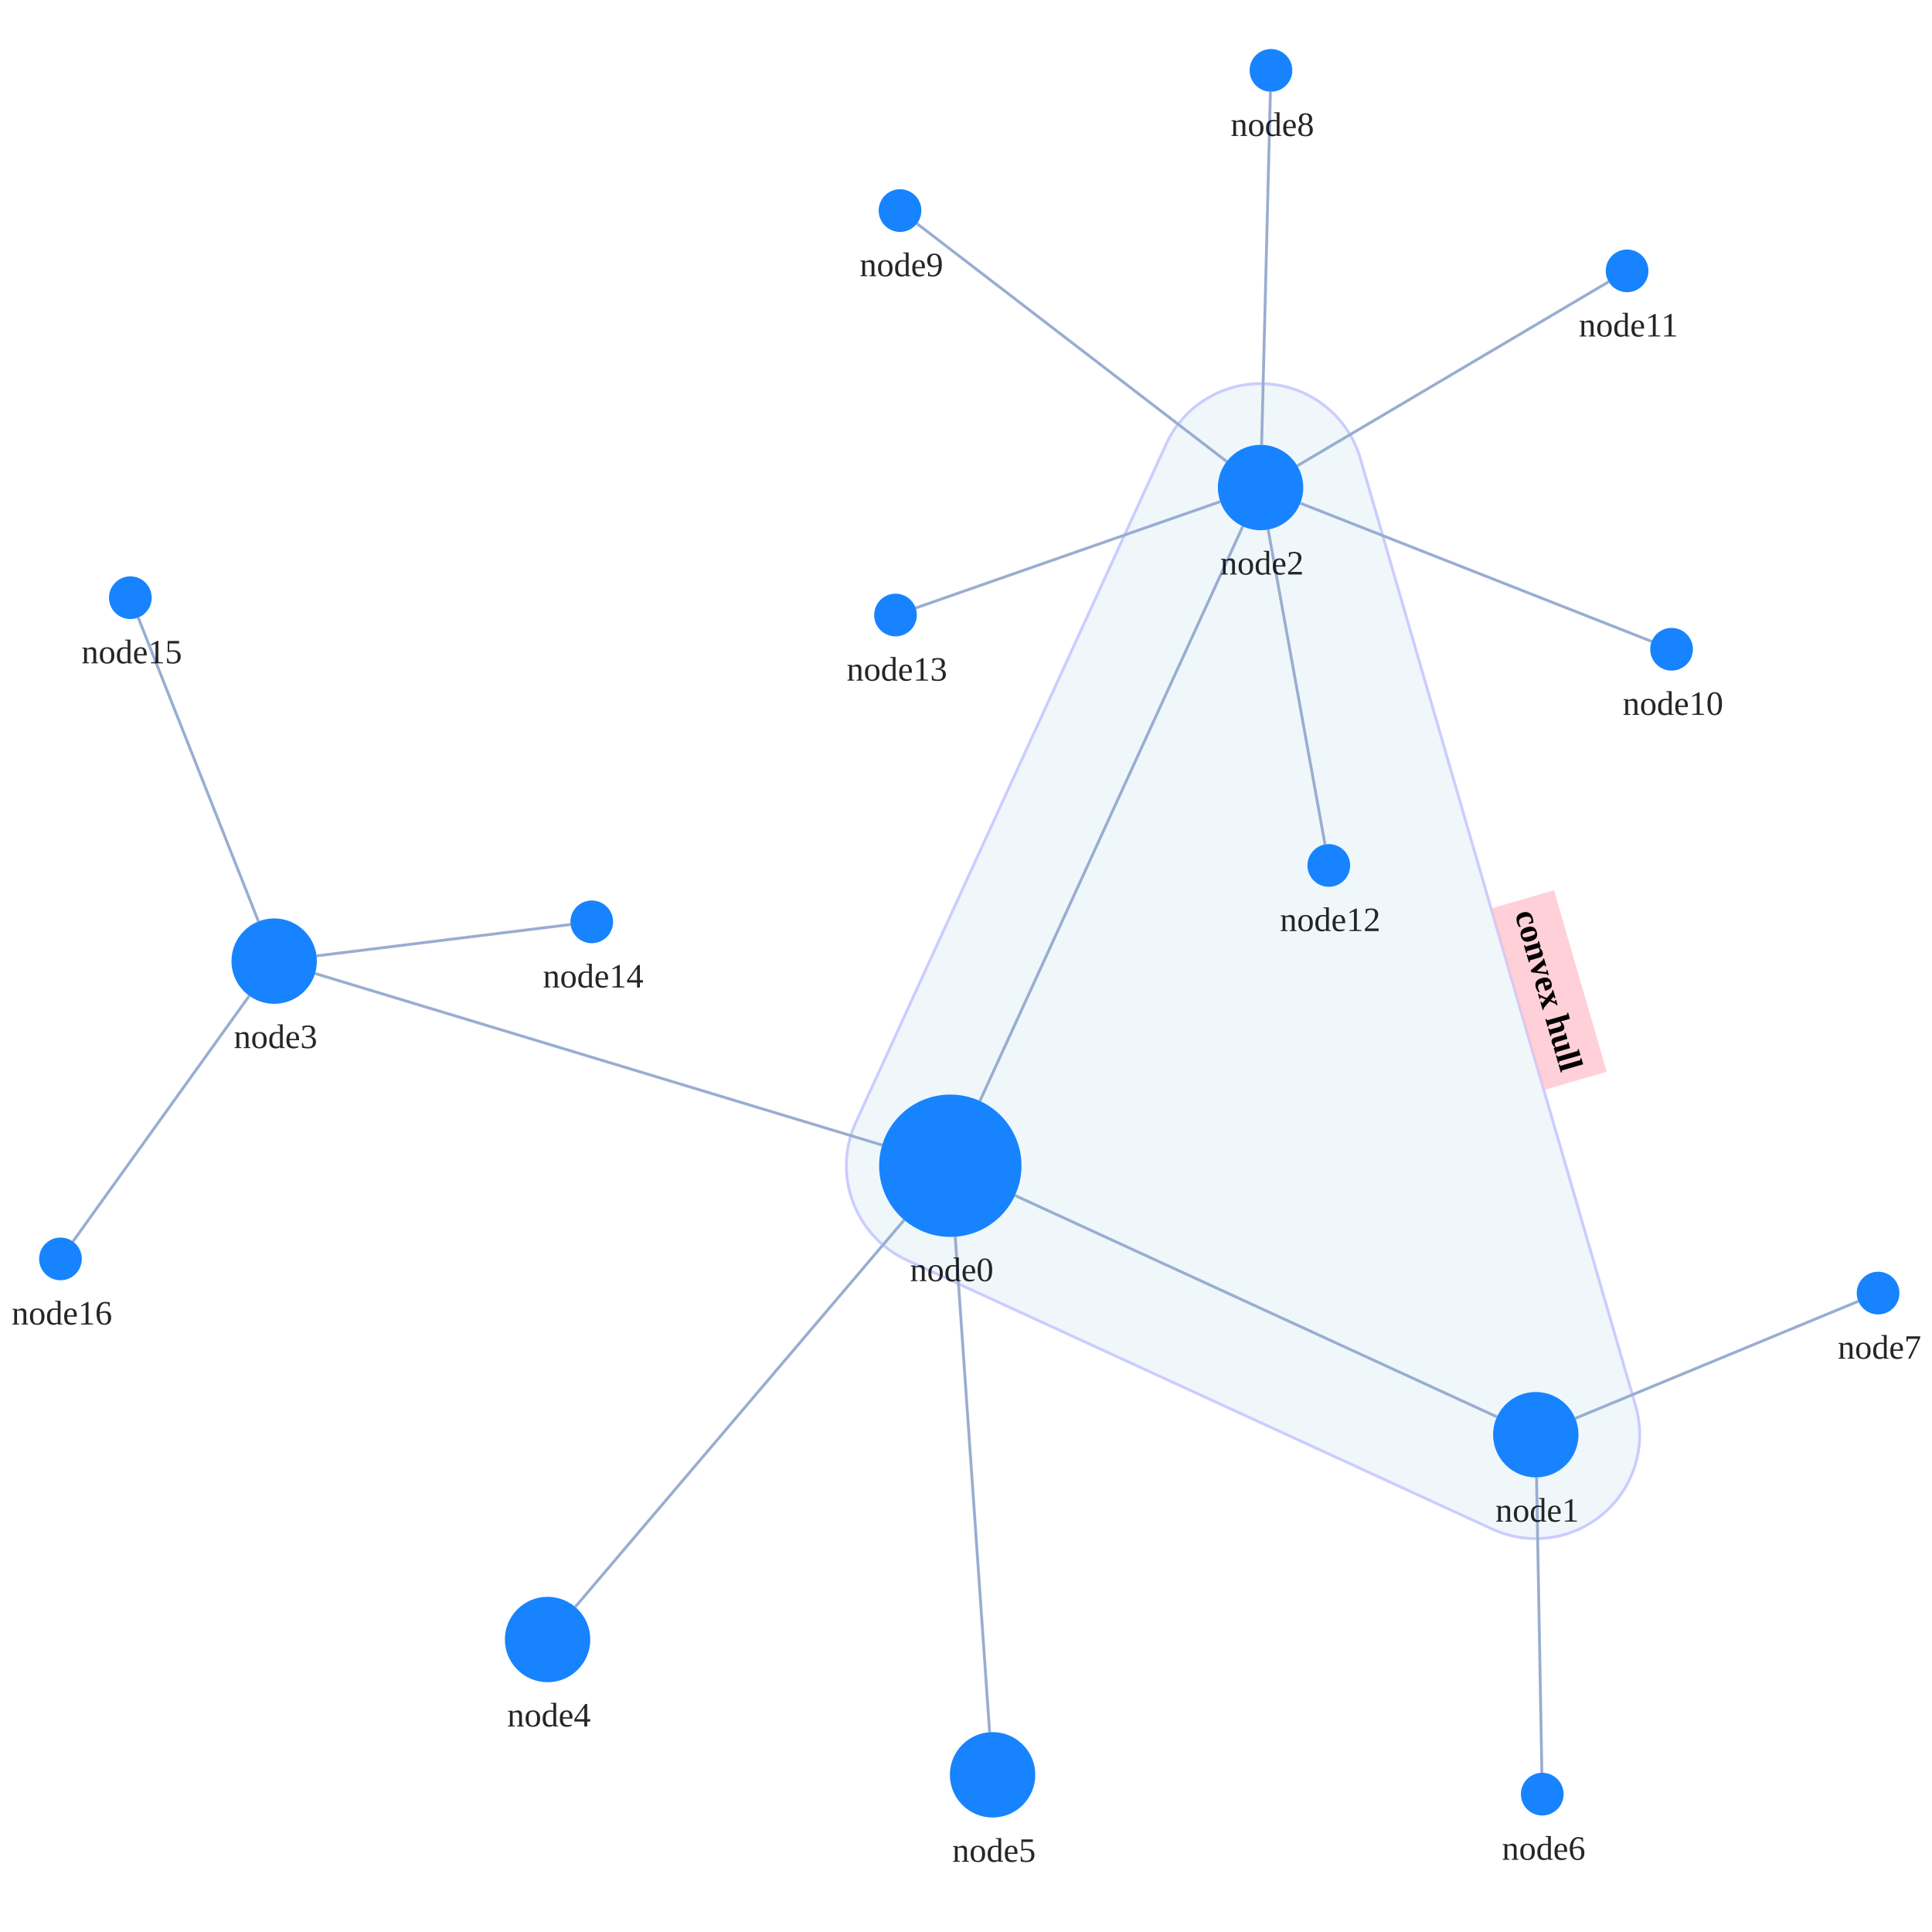
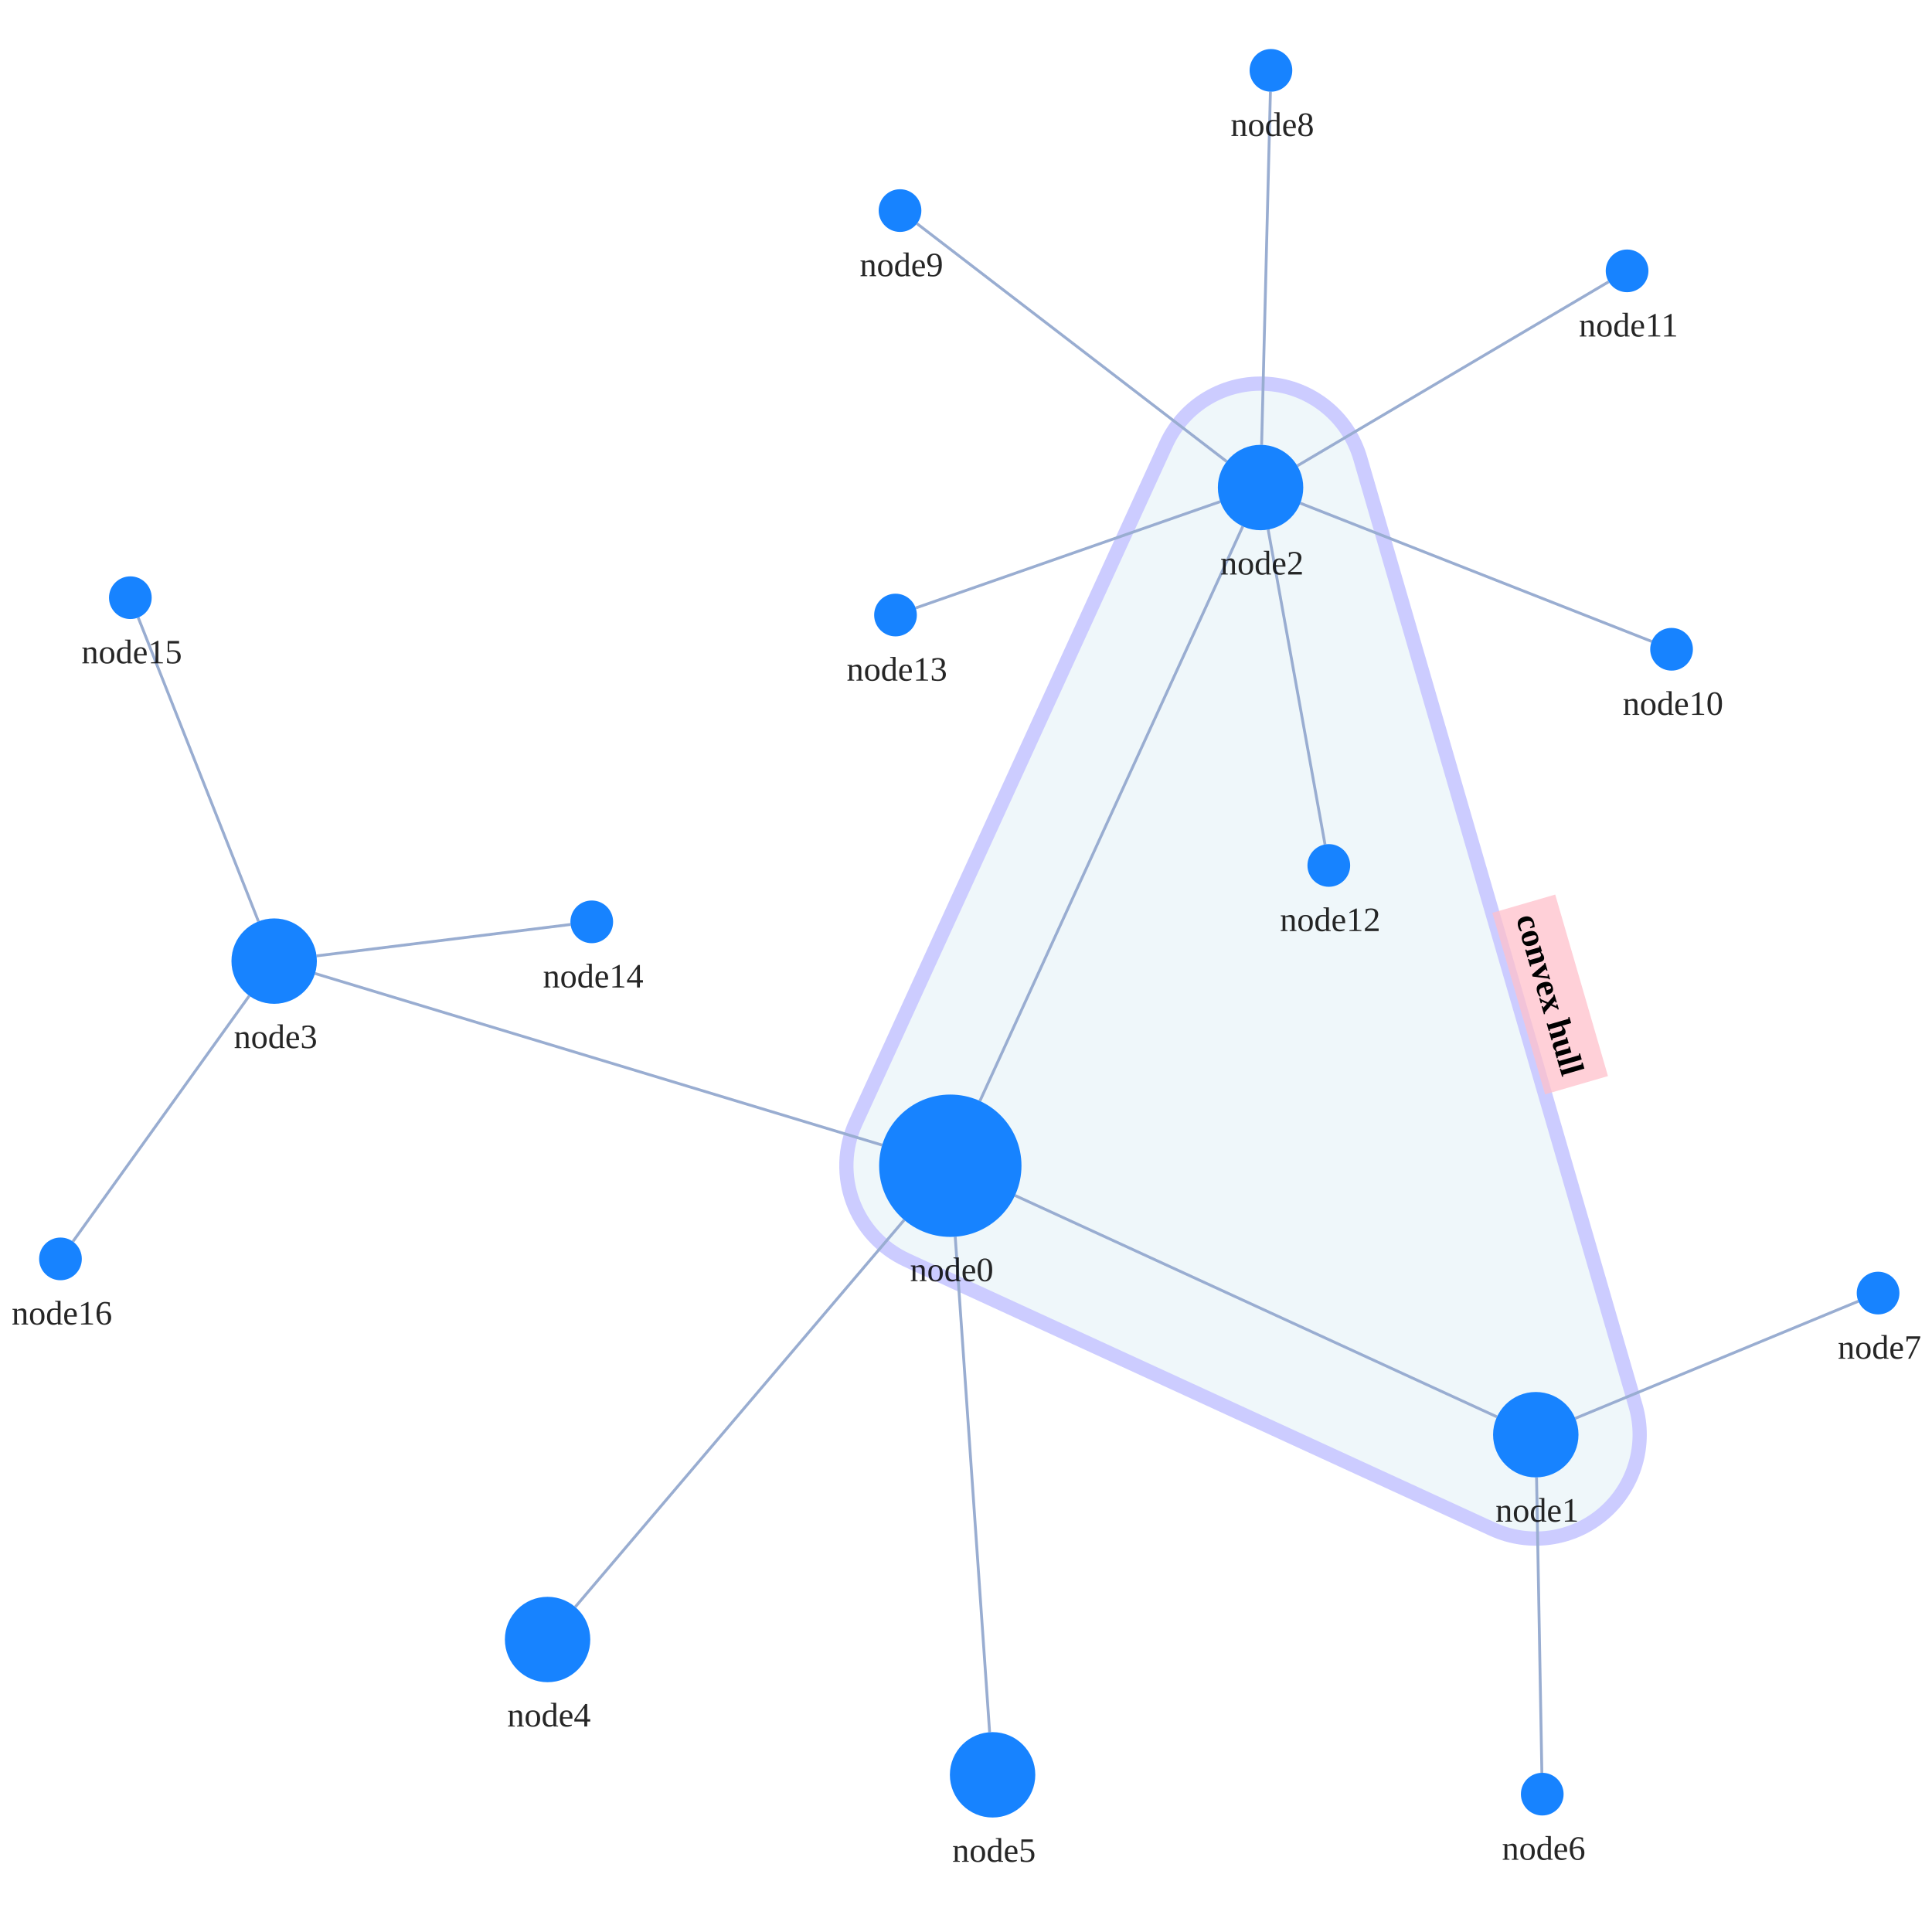
<svg xmlns="http://www.w3.org/2000/svg" width="500" height="500" style="background: transparent; position: absolute; outline: none;" color-interpolation-filters="sRGB" tabindex="1">
  <defs />
  <g id="g-svg-camera" transform="matrix(0.736754,0,0,0.736754,83.39082,60.78159)">
    <g id="g-root" fill="none" transform="matrix(1,0,0,1,0,0)">
      <g id="g-svg-7" fill="none" transform="matrix(1,0,0,1,0,0)" />
      <g id="g-svg-108" fill="none" transform="matrix(1,0,0,1,0,0)">
        <g transform="matrix(1,0,0,1,184.1241,52.25724)">
-           <path id="contour" fill="rgba(173,216,230,1)" d="M 180.535,26.315 A 36.5 36.5 0 0 0 112.293 21.315 L 3.308,259.544 A 36.5 36.5 0 0 0 21.263 307.896 L 226.925,402.374 A 36.5 36.5 0 0 0 277.212 359.022 L 180.535,26.315" stroke="rgba(0,0,255,1)" opacity="0.2" />
-         </g>
-         <g id="label" fill="none" transform="matrix(0.279036,0.960281,-0.960281,0.279036,419.7137,268.0375)">
+           <path id="contour" fill="rgba(173,216,230,1)" d="M 180.535,26.315 A 36.5 36.5 0 0 0 112.293 21.315 L 3.308,259.544 A 36.5 36.5 0 0 0 21.263 307.896 L 226.925,402.374 A 36.5 36.5 0 0 0 277.212 359.022 L 180.535,26.315" stroke="rgba(0,0,255,1)" opacity="0.2" stroke-width="5" />
+         </g>
+         <g id="label" fill="none" transform="matrix(0.279036,0.960281,-0.960281,0.279036,420.1542,269.5533)">
          <g transform="matrix(1,0,0,1,-32.7,-23)">
            <path id="background" fill="rgba(255,192,203,1)" d="M 0,0 l 66.4,0 l 0,23 l-66.4 0 z" opacity="0.75" stroke-width="0" width="66.4" height="23" />
          </g>
          <g transform="matrix(1,0,0,1,0,0)">
            <text id="text" fill="rgba(0,0,0,1)" dominant-baseline="central" paint-order="stroke" dx="0.5" dy="-11.5px" font-size="12" text-anchor="middle" font-weight="700">
              convex hull
            </text>
          </g>
        </g>
      </g>
      <g id="g-svg-6" fill="none" transform="matrix(1,0,0,1,0,0)">
        <g id="edge1" fill="none" marker-start="false" marker-end="false" transform="matrix(1,0,0,1,0,0)">
          <g id="edge1" fill="none" marker-start="false" marker-end="false" stroke="transparent" stroke-width="3" />
          <g transform="matrix(1,0,0,1,243.3416,337.4217)">
            <path id="key" fill="none" d="M 0,0 L 169.314,77.781" stroke-width="1" stroke="rgba(153,173,209,1)" />
            <path id="key" fill="none" d="M 0,0 L 169.314,77.781" stroke-width="3" stroke="transparent" />
          </g>
        </g>
        <g id="edge2" fill="none" marker-start="false" marker-end="false" transform="matrix(1,0,0,1,0,0)">
          <g id="edge2" fill="none" marker-start="false" marker-end="false" stroke="transparent" stroke-width="3" />
          <g transform="matrix(1,0,0,1,231.0245,102.3976)">
            <path id="key" fill="none" d="M 0,201.854 L 92.344,0" stroke-width="1" stroke="rgba(153,173,209,1)" />
            <path id="key" fill="none" d="M 0,201.854 L 92.344,0" stroke-width="3" stroke="transparent" />
          </g>
        </g>
        <g id="edge3" fill="none" marker-start="false" marker-end="false" transform="matrix(1,0,0,1,0,0)">
          <g id="edge3" fill="none" marker-start="false" marker-end="false" stroke="transparent" stroke-width="3" />
          <g transform="matrix(1,0,0,1,-2.524785,259.4579)">
            <path id="key" fill="none" d="M 199.221,60.287 L 0,0" stroke-width="1" stroke="rgba(153,173,209,1)" />
            <path id="key" fill="none" d="M 199.221,60.287 L 0,0" stroke-width="3" stroke="transparent" />
          </g>
        </g>
        <g id="edge4" fill="none" marker-start="false" marker-end="false" transform="matrix(1,0,0,1,0,0)">
          <g id="edge4" fill="none" marker-start="false" marker-end="false" stroke="transparent" stroke-width="3" />
          <g transform="matrix(1,0,0,1,88.87635,346.034)">
            <path id="key" fill="none" d="M 115.557,0 L 0,135.949" stroke-width="1" stroke="rgba(153,173,209,1)" />
            <path id="key" fill="none" d="M 115.557,0 L 0,135.949" stroke-width="3" stroke="transparent" />
          </g>
        </g>
        <g id="edge5" fill="none" marker-start="false" marker-end="false" transform="matrix(1,0,0,1,0,0)">
          <g id="edge5" fill="none" marker-start="false" marker-end="false" stroke="transparent" stroke-width="3" />
          <g transform="matrix(1,0,0,1,222.3554,351.9255)">
            <path id="key" fill="none" d="M 0,0 L 12.082,174.05" stroke-width="1" stroke="rgba(153,173,209,1)" />
            <path id="key" fill="none" d="M 0,0 L 12.082,174.05" stroke-width="3" stroke="transparent" />
          </g>
        </g>
        <g id="edge6" fill="none" marker-start="false" marker-end="false" transform="matrix(1,0,0,1,0,0)">
          <g id="edge6" fill="none" marker-start="false" marker-end="false" stroke="transparent" stroke-width="3" />
          <g transform="matrix(1,0,0,1,426.5562,436.4617)">
            <path id="key" fill="none" d="M 0,0 L 1.867,103.767" stroke-width="1" stroke="rgba(153,173,209,1)" />
            <path id="key" fill="none" d="M 0,0 L 1.867,103.767" stroke-width="3" stroke="transparent" />
          </g>
        </g>
        <g id="edge7" fill="none" marker-start="false" marker-end="false" transform="matrix(1,0,0,1,0,0)">
          <g id="edge7" fill="none" marker-start="false" marker-end="false" stroke="transparent" stroke-width="3" />
          <g transform="matrix(1,0,0,1,440.1469,374.5855)">
            <path id="key" fill="none" d="M 0,41.144 L 99.449,0" stroke-width="1" stroke="rgba(153,173,209,1)" />
            <path id="key" fill="none" d="M 0,41.144 L 99.449,0" stroke-width="3" stroke="transparent" />
          </g>
        </g>
        <g id="edge8" fill="none" marker-start="false" marker-end="false" transform="matrix(1,0,0,1,0,0)">
          <g id="edge8" fill="none" marker-start="false" marker-end="false" stroke="transparent" stroke-width="3" />
          <g transform="matrix(1,0,0,1,329.9822,-50.2875)">
            <path id="key" fill="none" d="M 0,124.049 L 3.086,0" stroke-width="1" stroke="rgba(153,173,209,1)" />
            <path id="key" fill="none" d="M 0,124.049 L 3.086,0" stroke-width="3" stroke="transparent" />
          </g>
        </g>
        <g id="edge9" fill="none" marker-start="false" marker-end="false" transform="matrix(1,0,0,1,0,0)">
          <g id="edge9" fill="none" marker-start="false" marker-end="false" stroke="transparent" stroke-width="3" />
          <g transform="matrix(1,0,0,1,208.9112,-3.95882)">
            <path id="key" fill="none" d="M 108.802,83.578 L 0,0" stroke-width="1" stroke="rgba(153,173,209,1)" />
            <path id="key" fill="none" d="M 108.802,83.578 L 0,0" stroke-width="3" stroke="transparent" />
          </g>
        </g>
        <g id="edge10" fill="none" marker-start="false" marker-end="false" transform="matrix(1,0,0,1,0,0)">
          <g id="edge10" fill="none" marker-start="false" marker-end="false" stroke="transparent" stroke-width="3" />
          <g transform="matrix(1,0,0,1,343.5674,94.24983)">
            <path id="key" fill="none" d="M 0,0 L 123.434,48.571" stroke-width="1" stroke="rgba(153,173,209,1)" />
            <path id="key" fill="none" d="M 0,0 L 123.434,48.571" stroke-width="3" stroke="transparent" />
          </g>
        </g>
        <g id="edge11" fill="none" marker-start="false" marker-end="false" transform="matrix(1,0,0,1,0,0)">
          <g id="edge11" fill="none" marker-start="false" marker-end="false" stroke="transparent" stroke-width="3" />
          <g transform="matrix(1,0,0,1,342.5216,16.46204)">
            <path id="key" fill="none" d="M 0,64.662 L 109.38,0" stroke-width="1" stroke="rgba(153,173,209,1)" />
            <path id="key" fill="none" d="M 0,64.662 L 109.38,0" stroke-width="3" stroke="transparent" />
          </g>
        </g>
        <g id="edge12" fill="none" marker-start="false" marker-end="false" transform="matrix(1,0,0,1,0,0)">
          <g id="edge12" fill="none" marker-start="false" marker-end="false" stroke="transparent" stroke-width="3" />
          <g transform="matrix(1,0,0,1,332.2748,103.5185)">
            <path id="key" fill="none" d="M 0,0 L 19.974,110.609" stroke-width="1" stroke="rgba(153,173,209,1)" />
            <path id="key" fill="none" d="M 0,0 L 19.974,110.609" stroke-width="3" stroke="transparent" />
          </g>
        </g>
        <g id="edge13" fill="none" marker-start="false" marker-end="false" transform="matrix(1,0,0,1,0,0)">
          <g id="edge13" fill="none" marker-start="false" marker-end="false" stroke="transparent" stroke-width="3" />
          <g transform="matrix(1,0,0,1,208.4575,93.70311)">
            <path id="key" fill="none" d="M 106.99,0 L 0,37.367" stroke-width="1" stroke="rgba(153,173,209,1)" />
            <path id="key" fill="none" d="M 106.99,0 L 0,37.367" stroke-width="3" stroke="transparent" />
          </g>
        </g>
        <g id="edge14" fill="none" marker-start="false" marker-end="false" transform="matrix(1,0,0,1,0,0)">
          <g id="edge14" fill="none" marker-start="false" marker-end="false" stroke="transparent" stroke-width="3" />
          <g transform="matrix(1,0,0,1,-1.995196,242.2385)">
            <path id="key" fill="none" d="M 0,11.034 L 89.232,0" stroke-width="1" stroke="rgba(153,173,209,1)" />
            <path id="key" fill="none" d="M 0,11.034 L 89.232,0" stroke-width="3" stroke="transparent" />
          </g>
        </g>
        <g id="edge15" fill="none" marker-start="false" marker-end="false" transform="matrix(1,0,0,1,0,0)">
          <g id="edge15" fill="none" marker-start="false" marker-end="false" stroke="transparent" stroke-width="3" />
          <g transform="matrix(1,0,0,1,-64.64011,134.429)">
            <path id="key" fill="none" d="M 42.239,106.737 L 0,0" stroke-width="1" stroke="rgba(153,173,209,1)" />
            <path id="key" fill="none" d="M 42.239,106.737 L 0,0" stroke-width="3" stroke="transparent" />
          </g>
        </g>
        <g id="edge16" fill="none" marker-start="false" marker-end="false" transform="matrix(1,0,0,1,0,0)">
          <g id="edge16" fill="none" marker-start="false" marker-end="false" stroke="transparent" stroke-width="3" />
          <g transform="matrix(1,0,0,1,-87.574,267.2999)">
            <path id="key" fill="none" d="M 61.947,0 L 0,86.32" stroke-width="1" stroke="rgba(153,173,209,1)" />
            <path id="key" fill="none" d="M 61.947,0 L 0,86.32" stroke-width="3" stroke="transparent" />
          </g>
        </g>
      </g>
      <g id="g-svg-5" fill="none" transform="matrix(1,0,0,1,0,0)">
        <g id="node0" fill="none" transform="matrix(1,0,0,1,220.6241,326.9855)">
          <g transform="matrix(1,0,0,1,0,0)">
            <circle id="key" fill="rgba(23,131,255,1)" transform="translate(-25,-25)" cx="25" cy="25" r="25" />
          </g>
          <g id="label" fill="none" transform="matrix(1,0,0,1,0,25)">
            <g transform="matrix(1,0,0,1,0,0)">
              <text id="text" fill="rgba(0,0,0,0.851)" dominant-baseline="central" paint-order="stroke" dx="0.5" dy="11.5px" font-size="12" text-anchor="middle">
                node0
              </text>
            </g>
          </g>
        </g>
        <g id="node1" fill="none" transform="matrix(1,0,0,1,426.2863,421.4641)">
          <g transform="matrix(1,0,0,1,0,0)">
            <circle id="key" fill="rgba(23,131,255,1)" transform="translate(-15,-15)" cx="15" cy="15" r="15" />
          </g>
          <g id="label" fill="none" transform="matrix(1,0,0,1,0,15)">
            <g transform="matrix(1,0,0,1,0,0)">
              <text id="text" fill="rgba(0,0,0,0.851)" dominant-baseline="central" paint-order="stroke" dx="0.5" dy="11.5px" font-size="12" text-anchor="middle">
                node1
              </text>
            </g>
          </g>
        </g>
        <g id="node2" fill="none" transform="matrix(1,0,0,1,329.6092,88.75724)">
          <g transform="matrix(1,0,0,1,0,0)">
            <circle id="key" fill="rgba(23,131,255,1)" transform="translate(-15,-15)" cx="15" cy="15" r="15" />
          </g>
          <g id="label" fill="none" transform="matrix(1,0,0,1,0,15)">
            <g transform="matrix(1,0,0,1,0,0)">
              <text id="text" fill="rgba(0,0,0,0.851)" dominant-baseline="central" paint-order="stroke" dx="0.5" dy="11.5px" font-size="12" text-anchor="middle">
                node2
              </text>
            </g>
          </g>
        </g>
        <g id="node3" fill="none" transform="matrix(1,0,0,1,-16.88181,255.1133)">
          <g transform="matrix(1,0,0,1,0,0)">
            <circle id="key" fill="rgba(23,131,255,1)" transform="translate(-15,-15)" cx="15" cy="15" r="15" />
          </g>
          <g id="label" fill="none" transform="matrix(1,0,0,1,0,15)">
            <g transform="matrix(1,0,0,1,0,0)">
              <text id="text" fill="rgba(0,0,0,0.851)" dominant-baseline="central" paint-order="stroke" dx="0.5" dy="11.5px" font-size="12" text-anchor="middle">
                node3
              </text>
            </g>
          </g>
        </g>
        <g id="node4" fill="none" transform="matrix(1,0,0,1,79.16163,493.412)">
          <g transform="matrix(1,0,0,1,0,0)">
            <circle id="key" fill="rgba(23,131,255,1)" transform="translate(-15,-15)" cx="15" cy="15" r="15" />
          </g>
          <g id="label" fill="none" transform="matrix(1,0,0,1,0,15)">
            <g transform="matrix(1,0,0,1,0,0)">
              <text id="text" fill="rgba(0,0,0,0.851)" dominant-baseline="central" paint-order="stroke" dx="0.5" dy="11.5px" font-size="12" text-anchor="middle">
                node4
              </text>
            </g>
          </g>
        </g>
        <g id="node5" fill="none" transform="matrix(1,0,0,1,235.4763,540.9395)">
          <g transform="matrix(1,0,0,1,0,0)">
            <circle id="key" fill="rgba(23,131,255,1)" transform="translate(-15,-15)" cx="15" cy="15" r="15" />
          </g>
          <g id="label" fill="none" transform="matrix(1,0,0,1,0,15)">
            <g transform="matrix(1,0,0,1,0,0)">
              <text id="text" fill="rgba(0,0,0,0.851)" dominant-baseline="central" paint-order="stroke" dx="0.5" dy="11.5px" font-size="12" text-anchor="middle">
                node5
              </text>
            </g>
          </g>
        </g>
        <g id="node6" fill="none" transform="matrix(1,0,0,1,428.5583,547.7277)">
          <g transform="matrix(1,0,0,1,0,0)">
            <circle id="key" fill="rgba(23,131,255,1)" transform="translate(-7.5,-7.5)" cx="7.5" cy="7.5" r="7.5" />
          </g>
          <g id="label" fill="none" transform="matrix(1,0,0,1,0,7.5)">
            <g transform="matrix(1,0,0,1,0,0)">
              <text id="text" fill="rgba(0,0,0,0.851)" dominant-baseline="central" paint-order="stroke" dx="0.5" dy="11.5px" font-size="12" text-anchor="middle">
                node6
              </text>
            </g>
          </g>
        </g>
        <g id="node7" fill="none" transform="matrix(1,0,0,1,546.5258,371.7183)">
          <g transform="matrix(1,0,0,1,0,0)">
            <circle id="key" fill="rgba(23,131,255,1)" transform="translate(-7.5,-7.5)" cx="7.5" cy="7.5" r="7.5" />
          </g>
          <g id="label" fill="none" transform="matrix(1,0,0,1,0,7.5)">
            <g transform="matrix(1,0,0,1,0,0)">
              <text id="text" fill="rgba(0,0,0,0.851)" dominant-baseline="central" paint-order="stroke" dx="0.5" dy="11.5px" font-size="12" text-anchor="middle">
                node7
              </text>
            </g>
          </g>
        </g>
        <g id="node8" fill="none" transform="matrix(1,0,0,1,333.2547,-57.78518)">
          <g transform="matrix(1,0,0,1,0,0)">
            <circle id="key" fill="rgba(23,131,255,1)" transform="translate(-7.5,-7.5)" cx="7.5" cy="7.5" r="7.5" />
          </g>
          <g id="label" fill="none" transform="matrix(1,0,0,1,0,7.5)">
            <g transform="matrix(1,0,0,1,0,0)">
              <text id="text" fill="rgba(0,0,0,0.851)" dominant-baseline="central" paint-order="stroke" dx="0.5" dy="11.5px" font-size="12" text-anchor="middle">
                node8
              </text>
            </g>
          </g>
        </g>
        <g id="node9" fill="none" transform="matrix(1,0,0,1,202.9635,-8.527671)">
          <g transform="matrix(1,0,0,1,0,0)">
            <circle id="key" fill="rgba(23,131,255,1)" transform="translate(-7.5,-7.5)" cx="7.5" cy="7.5" r="7.5" />
          </g>
          <g id="label" fill="none" transform="matrix(1,0,0,1,0,7.5)">
            <g transform="matrix(1,0,0,1,0,0)">
              <text id="text" fill="rgba(0,0,0,0.851)" dominant-baseline="central" paint-order="stroke" dx="0.5" dy="11.5px" font-size="12" text-anchor="middle">
                node9
              </text>
            </g>
          </g>
        </g>
        <g id="node10" fill="none" transform="matrix(1,0,0,1,473.9802,145.5676)">
          <g transform="matrix(1,0,0,1,0,0)">
            <circle id="key" fill="rgba(23,131,255,1)" transform="translate(-7.5,-7.5)" cx="7.5" cy="7.5" r="7.5" />
          </g>
          <g id="label" fill="none" transform="matrix(1,0,0,1,0,7.5)">
            <g transform="matrix(1,0,0,1,0,0)">
              <text id="text" fill="rgba(0,0,0,0.851)" dominant-baseline="central" paint-order="stroke" dx="0.5" dy="11.5px" font-size="12" text-anchor="middle">
                node10
              </text>
            </g>
          </g>
        </g>
        <g id="node11" fill="none" transform="matrix(1,0,0,1,458.3574,12.64533)">
          <g transform="matrix(1,0,0,1,0,0)">
            <circle id="key" fill="rgba(23,131,255,1)" transform="translate(-7.5,-7.5)" cx="7.5" cy="7.5" r="7.5" />
          </g>
          <g id="label" fill="none" transform="matrix(1,0,0,1,0,7.5)">
            <g transform="matrix(1,0,0,1,0,0)">
              <text id="text" fill="rgba(0,0,0,0.851)" dominant-baseline="central" paint-order="stroke" dx="0.5" dy="11.5px" font-size="12" text-anchor="middle">
                node11
              </text>
            </g>
          </g>
        </g>
        <g id="node12" fill="none" transform="matrix(1,0,0,1,353.5821,221.5076)">
          <g transform="matrix(1,0,0,1,0,0)">
            <circle id="key" fill="rgba(23,131,255,1)" transform="translate(-7.5,-7.5)" cx="7.5" cy="7.5" r="7.5" />
          </g>
          <g id="label" fill="none" transform="matrix(1,0,0,1,0,7.5)">
            <g transform="matrix(1,0,0,1,0,0)">
              <text id="text" fill="rgba(0,0,0,0.851)" dominant-baseline="central" paint-order="stroke" dx="0.5" dy="11.5px" font-size="12" text-anchor="middle">
                node12
              </text>
            </g>
          </g>
        </g>
        <g id="node13" fill="none" transform="matrix(1,0,0,1,201.377,133.5431)">
          <g transform="matrix(1,0,0,1,0,0)">
            <circle id="key" fill="rgba(23,131,255,1)" transform="translate(-7.5,-7.5)" cx="7.5" cy="7.5" r="7.5" />
          </g>
          <g id="label" fill="none" transform="matrix(1,0,0,1,0,7.5)">
            <g transform="matrix(1,0,0,1,0,0)">
              <text id="text" fill="rgba(0,0,0,0.851)" dominant-baseline="central" paint-order="stroke" dx="0.5" dy="11.5px" font-size="12" text-anchor="middle">
                node13
              </text>
            </g>
          </g>
        </g>
        <g id="node14" fill="none" transform="matrix(1,0,0,1,94.68008,241.3181)">
          <g transform="matrix(1,0,0,1,0,0)">
            <circle id="key" fill="rgba(23,131,255,1)" transform="translate(-7.5,-7.5)" cx="7.5" cy="7.5" r="7.5" />
          </g>
          <g id="label" fill="none" transform="matrix(1,0,0,1,0,7.5)">
            <g transform="matrix(1,0,0,1,0,0)">
              <text id="text" fill="rgba(0,0,0,0.851)" dominant-baseline="central" paint-order="stroke" dx="0.5" dy="11.5px" font-size="12" text-anchor="middle">
                node14
              </text>
            </g>
          </g>
        </g>
        <g id="node15" fill="none" transform="matrix(1,0,0,1,-67.39984,127.4552)">
          <g transform="matrix(1,0,0,1,0,0)">
            <circle id="key" fill="rgba(23,131,255,1)" transform="translate(-7.5,-7.5)" cx="7.5" cy="7.5" r="7.5" />
          </g>
          <g id="label" fill="none" transform="matrix(1,0,0,1,0,7.5)">
            <g transform="matrix(1,0,0,1,0,0)">
              <text id="text" fill="rgba(0,0,0,0.851)" dominant-baseline="central" paint-order="stroke" dx="0.5" dy="11.5px" font-size="12" text-anchor="middle">
                node15
              </text>
            </g>
          </g>
        </g>
        <g id="node16" fill="none" transform="matrix(1,0,0,1,-91.94679,359.7135)">
          <g transform="matrix(1,0,0,1,0,0)">
            <circle id="key" fill="rgba(23,131,255,1)" transform="translate(-7.5,-7.5)" cx="7.5" cy="7.5" r="7.5" />
          </g>
          <g id="label" fill="none" transform="matrix(1,0,0,1,0,7.5)">
            <g transform="matrix(1,0,0,1,0,0)">
              <text id="text" fill="rgba(0,0,0,0.851)" dominant-baseline="central" paint-order="stroke" dx="0.5" dy="11.5px" font-size="12" text-anchor="middle">
                node16
              </text>
            </g>
          </g>
        </g>
      </g>
    </g>
  </g>
</svg>
